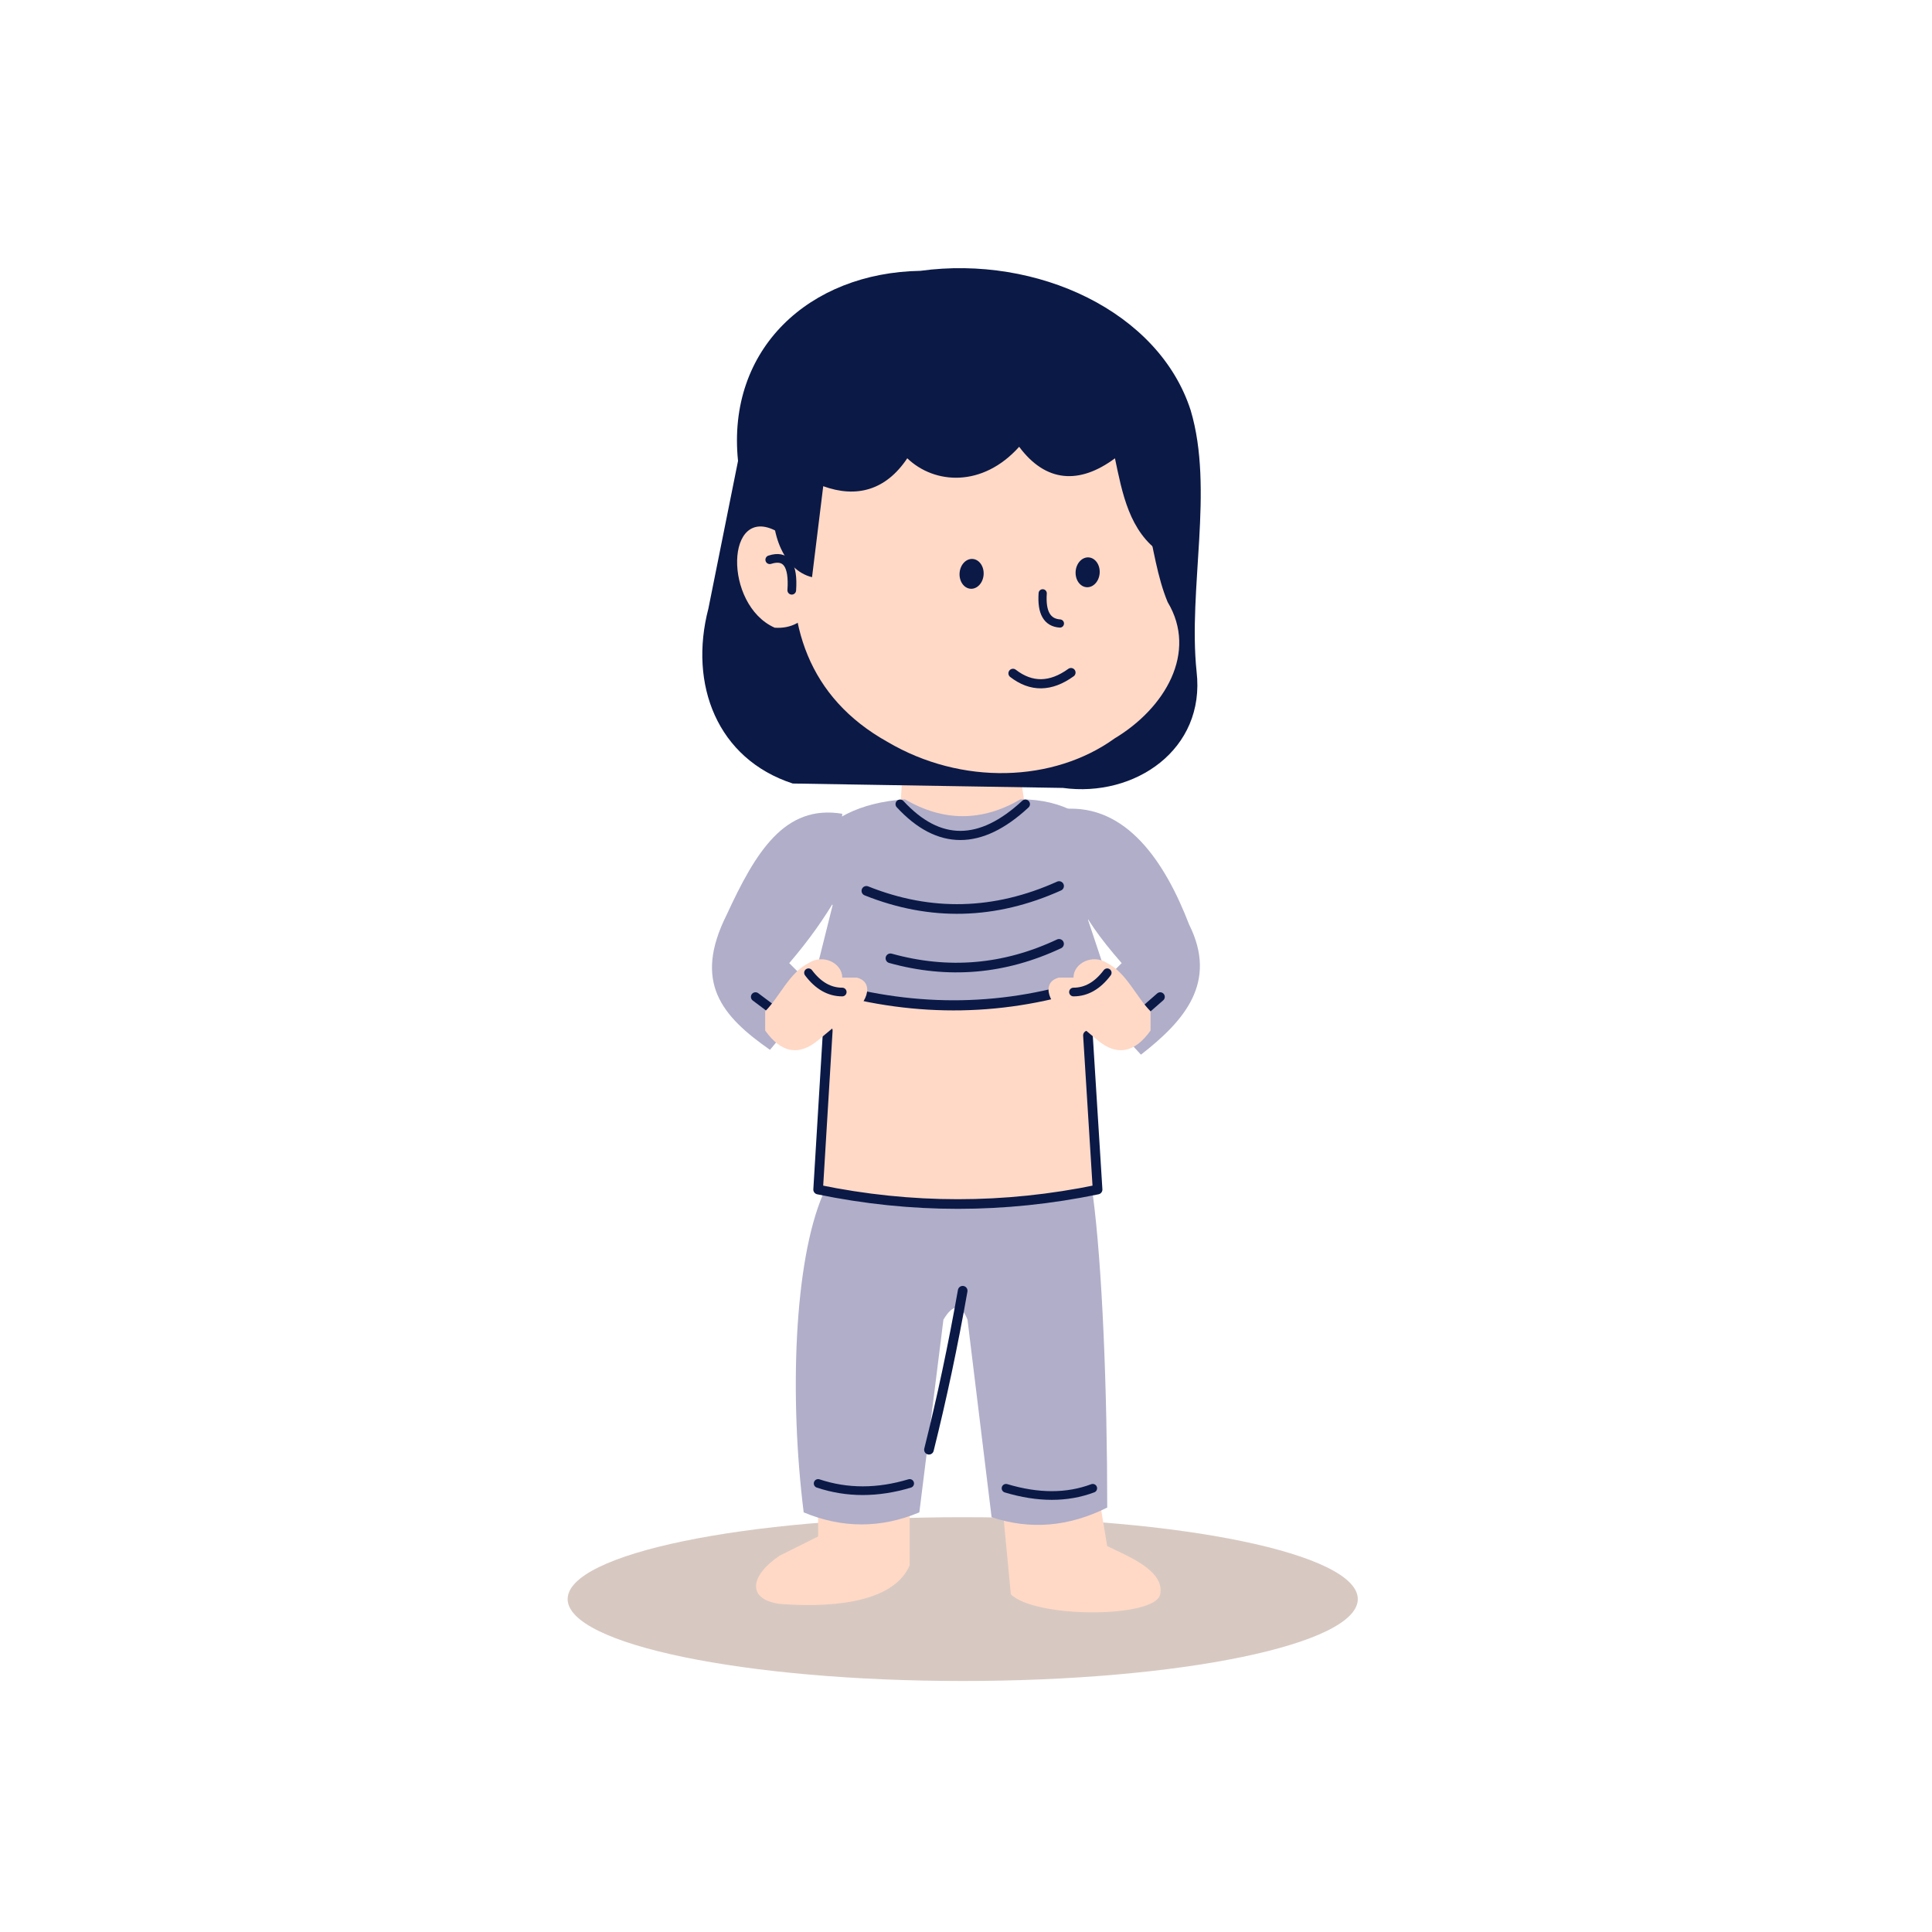
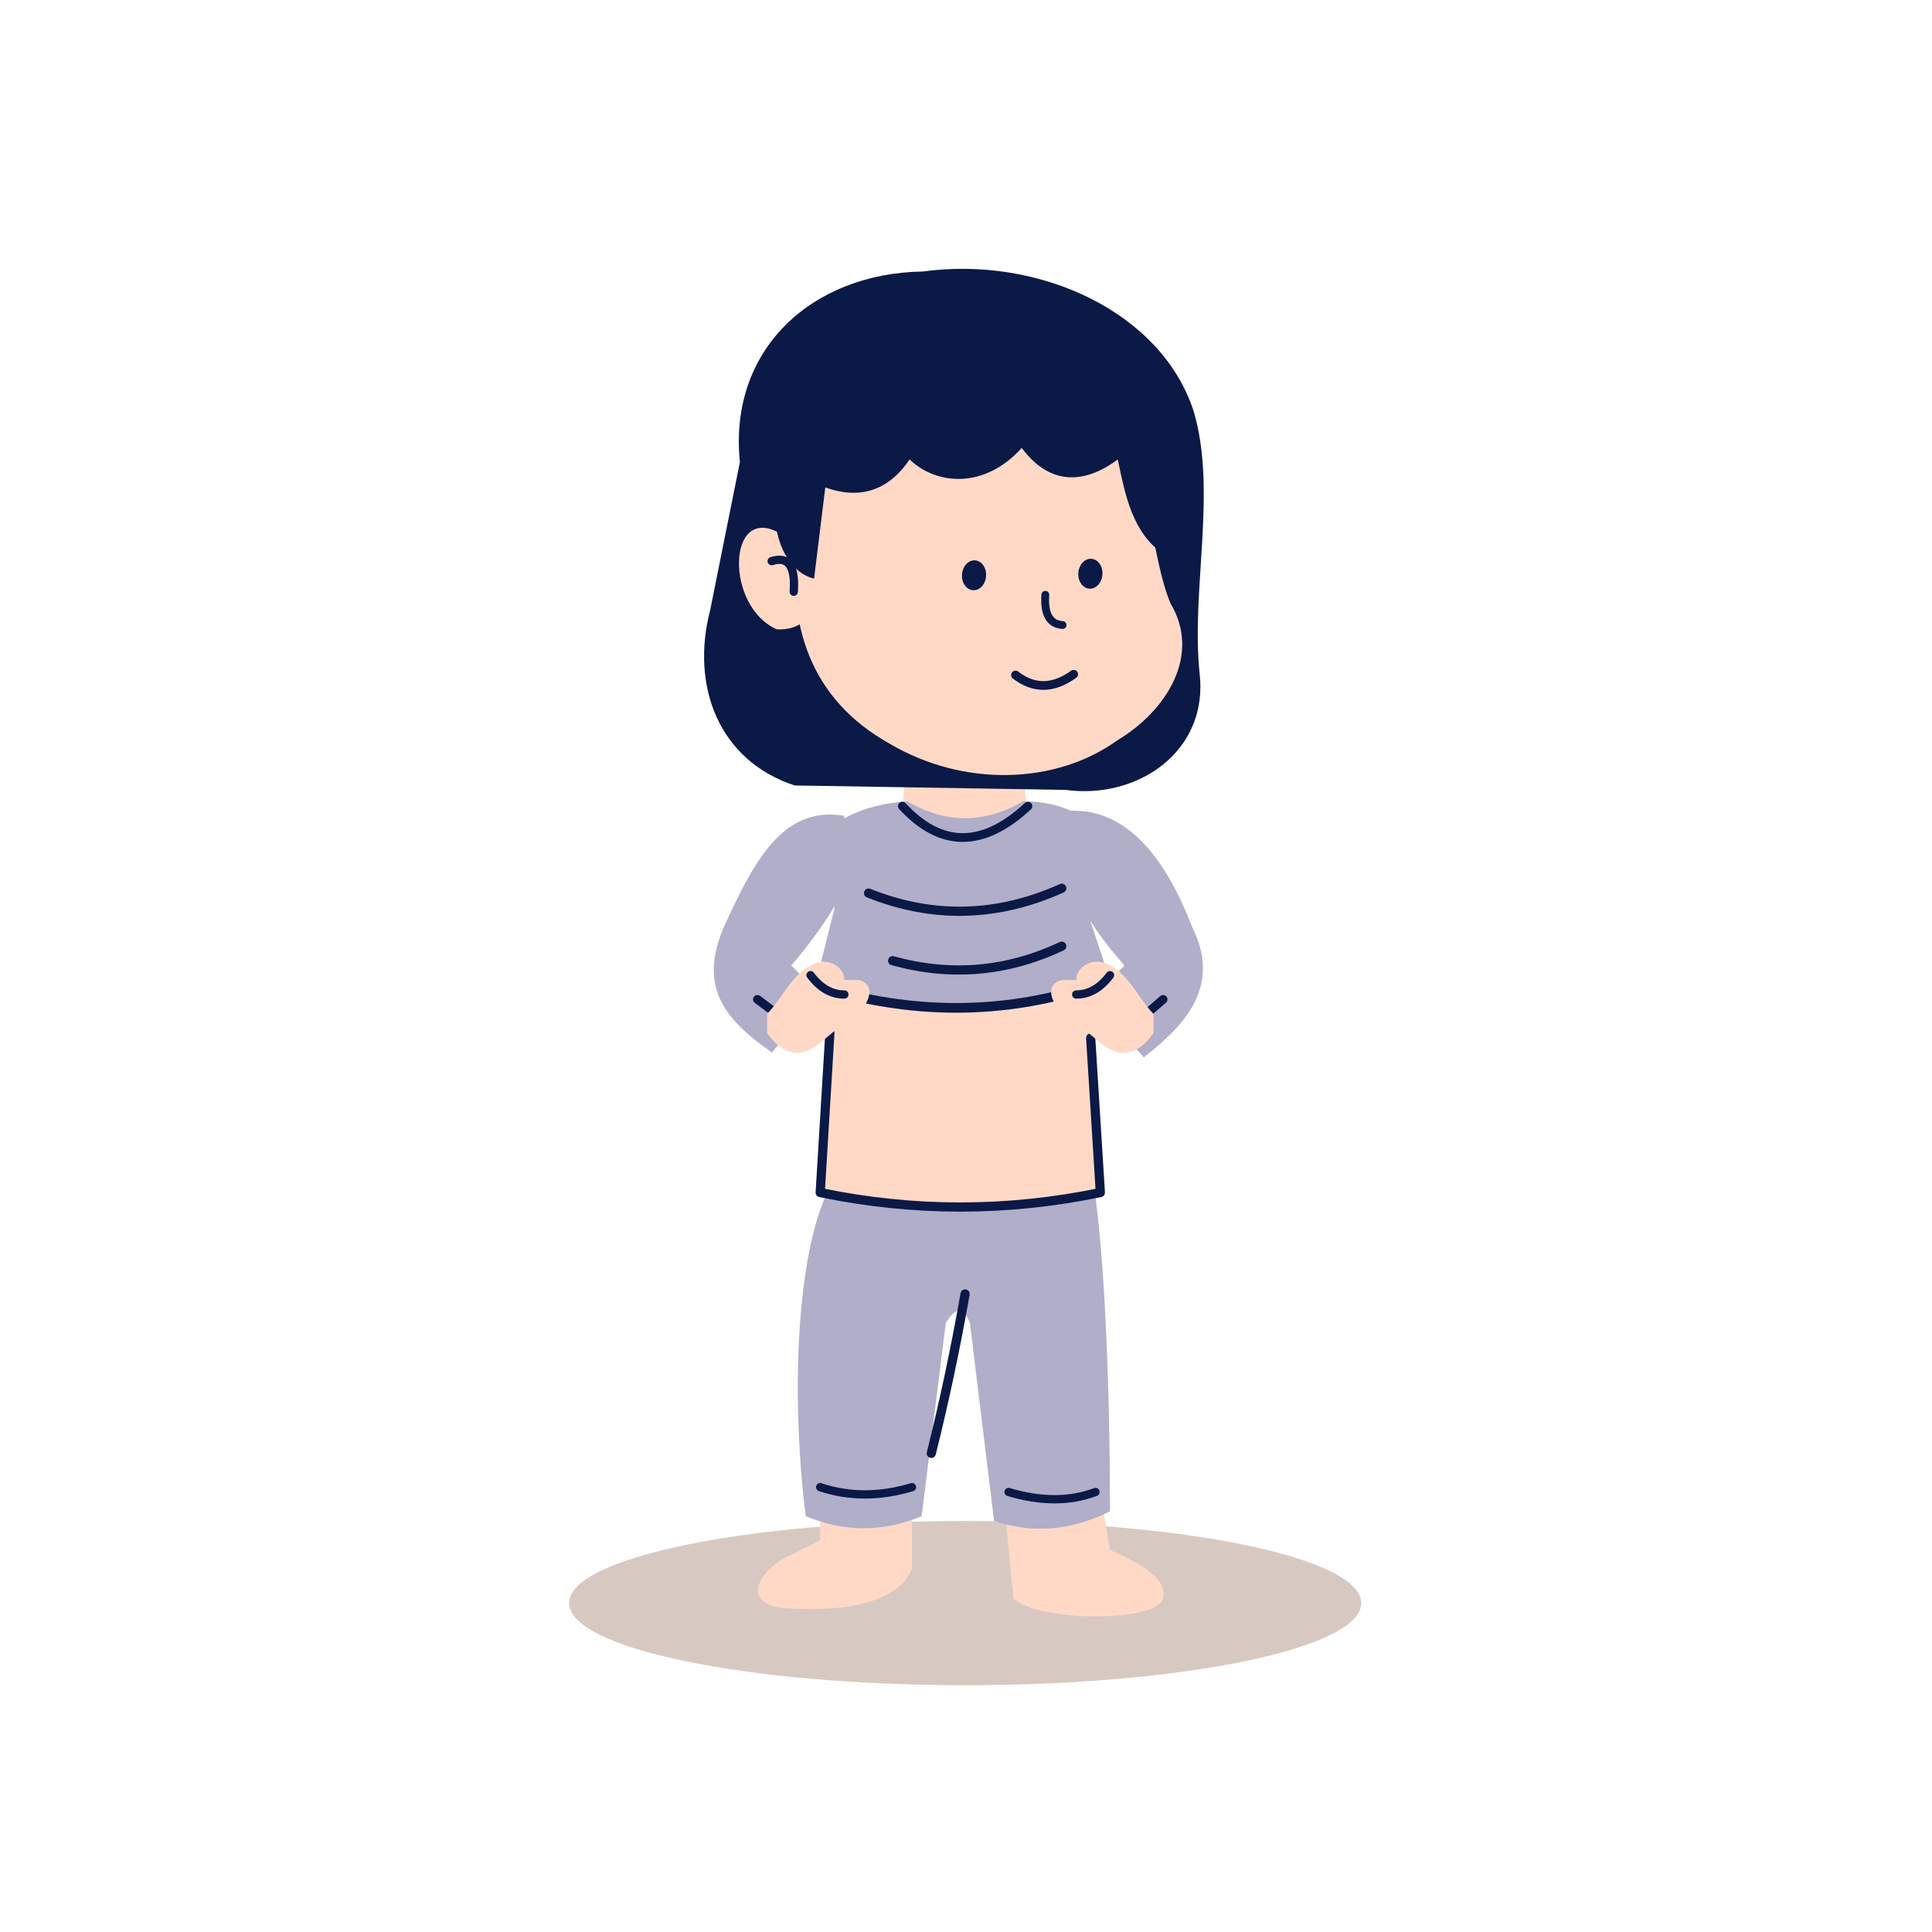
- <svg xmlns="http://www.w3.org/2000/svg" width="212" height="212" viewBox="0 0 212 212" fill="none">
-   <path d="M105.641 184.457C129.583 184.457 148.992 180.433 148.992 175.469C148.992 170.506 129.583 166.482 105.641 166.482C81.698 166.482 62.289 170.506 62.289 175.469C62.289 180.433 81.698 184.457 105.641 184.457Z" fill="#D7C9C2" />
-   <path d="M89.773 162.781L99.818 163.839V171.769C98.232 175.469 92.417 176.527 85.544 175.998C81.843 175.469 82.372 172.826 85.544 170.711L89.773 168.597V162.781Z" fill="#FFD9C6" />
-   <path d="M109.863 163.838L120.437 163.31L121.494 169.654C123.609 170.711 127.838 172.297 127.31 174.941C126.781 177.584 113.564 177.584 110.921 174.941L109.863 163.838Z" fill="#FFD9C6" />
-   <path d="M90.305 131.061C99.821 132.471 109.69 132.471 119.911 131.061C120.968 138.991 121.497 152.737 121.497 165.425C117.267 167.54 113.038 167.892 108.809 166.482L106.165 144.807C105.46 143.044 104.579 143.044 103.522 144.807L100.879 165.954C96.649 167.716 92.42 167.716 88.19 165.954C86.604 153.265 87.133 138.462 90.305 131.061Z" fill="#B0AEC9" />
-   <path d="M105.636 141.634C104.579 147.626 103.345 153.441 101.936 159.08" stroke-width="1.057" stroke-linecap="round" stroke-linejoin="round" stroke="#0B1946" />
-   <path d="M89.775 162.781C92.947 163.839 96.296 163.839 99.82 162.781" stroke-width="0.952" stroke-linecap="round" stroke-linejoin="round" stroke="#0B1946" />
-   <path d="M110.393 163.31C113.917 164.367 117.089 164.367 119.909 163.31" stroke-width="0.952" stroke-linecap="round" stroke-linejoin="round" stroke="#0B1946" />
-   <path d="M99.29 80.308L98.762 89.295C102.639 93.877 107.221 93.701 112.507 88.767L111.45 81.365L99.29 80.308Z" fill="#FFD9C6" />
-   <path d="M92.947 90.353C101.054 87.885 109.336 87.885 117.795 90.353L120.439 130.532C110.218 132.999 99.996 132.999 89.775 130.532L92.947 90.353Z" fill="#FFD9C6" />
-   <path d="M90.833 113.086L89.775 130.532C99.996 132.647 110.218 132.647 120.439 130.532L119.381 113.615" stroke-width="1.057" stroke-linecap="round" stroke-linejoin="round" stroke="#0B1946" />
-   <path d="M92.419 89.295C86.075 88.238 82.903 93.525 79.73 100.398C76.03 107.799 79.202 111.5 84.489 115.2L89.775 108.856L86.603 105.684C88.718 103.217 90.48 100.75 91.89 98.283L92.419 89.295Z" fill="#B0AEC9" />
-   <path d="M116.738 88.767C123.611 88.238 127.84 94.582 130.484 101.455C133.656 107.799 129.955 112.029 125.197 115.729L119.382 109.385L123.082 105.685C120.615 102.865 119.029 100.574 118.324 98.812L116.738 88.767Z" fill="#B0AEC9" />
-   <path d="M82.902 109.385L87.132 112.557" stroke-width="1.004" stroke-linecap="round" stroke-linejoin="round" stroke="#0B1946" />
-   <path d="M123.082 113.086L127.311 109.385" stroke-width="1.004" stroke-linecap="round" stroke-linejoin="round" stroke="#0B1946" />
-   <path d="M99.294 87.709C103.524 90.176 107.753 90.176 111.982 87.709C116.741 87.709 119.913 89.824 121.499 92.467L119.384 100.926L121.499 107.27C111.982 110.795 101.233 110.971 89.249 107.799L91.364 99.34L88.721 92.996C90.835 89.824 94.36 88.062 99.294 87.709Z" fill="#B0AEC9" />
-   <path d="M98.769 88.238C102.999 92.82 107.581 92.82 112.515 88.238" stroke-width="1.004" stroke-linecap="round" stroke-linejoin="round" stroke="#0B1946" />
-   <path d="M95.068 97.754C102.117 100.574 109.166 100.397 116.215 97.225" stroke-width="1.057" stroke-linecap="round" stroke-linejoin="round" stroke="#0B1946" />
-   <path d="M97.707 105.155C104.051 106.918 110.219 106.389 116.211 103.569" stroke-width="1.057" stroke-linecap="round" stroke-linejoin="round" stroke="#0B1946" />
-   <path d="M90.836 108.328C100.705 111.147 110.397 110.971 119.913 107.799" stroke-width="1.11" stroke-linecap="round" stroke-linejoin="round" stroke="#0B1946" />
-   <path d="M83.963 110.971C85.549 109.385 86.606 106.742 88.721 105.684C90.307 104.627 92.422 105.684 92.422 107.27H94.008C96.122 107.799 95.065 110.442 92.95 111.5L89.778 114.143C87.664 115.905 85.725 115.553 83.963 113.086V110.971Z" fill="#FFD9C6" />
-   <path d="M88.719 106.742C89.776 108.151 91.01 108.856 92.419 108.856" stroke-width="0.952" stroke-linecap="round" stroke-linejoin="round" stroke="#0B1946" />
-   <path d="M126.252 110.971C124.666 109.385 123.609 106.742 121.494 105.684C119.908 104.627 117.793 105.684 117.793 107.27H116.207C114.093 107.799 115.15 110.442 117.265 111.5L120.437 114.143C122.551 115.905 124.49 115.553 126.252 113.086V110.971Z" fill="#FFD9C6" />
-   <path d="M121.496 106.742C120.438 108.151 119.205 108.856 117.795 108.856" stroke-width="0.952" stroke-linecap="round" stroke-linejoin="round" stroke="#0B1946" />
-   <path d="M80.985 50.578C79.723 38.3 88.788 29.925 100.992 29.718C113.834 27.966 127.177 34.199 130.659 45.042C133.233 53.702 130.349 64.629 131.304 73.706C132.296 82.254 124.507 87.539 116.633 86.459L86.989 85.976C78.698 83.276 75.56 75.107 77.732 66.779L80.985 50.578Z" fill="#0B1946" />
-   <path d="M89.568 49.059C95.358 42.044 111.217 42.623 121.923 48.671C126.375 53.222 125.858 60.606 128.126 66.064C131.449 71.596 127.842 77.703 122.31 81.026C115.613 85.858 105.519 86.212 97.376 81.403C88.705 76.556 86.094 68.424 87.285 58.968L89.568 49.059Z" fill="#FFD9C6" />
-   <path d="M85.216 58.293C79.6 55.251 79.353 66.362 85.006 68.878C88.698 69.136 90.538 65.555 89.214 61.752C88.307 59.569 87.289 58.968 85.216 58.293Z" fill="#FFD9C6" />
-   <path d="M84.466 61.42C86.273 60.84 87.078 61.956 86.881 64.769" stroke-width="0.952" stroke-linecap="round" stroke-linejoin="round" stroke="#0B1946" />
-   <path d="M81.821 53.816C82.068 42.704 89.06 33.654 100.736 33.41C113.578 31.658 125.229 39.363 127.165 49.567L127.445 60.716C123.901 58.349 123.141 54.056 122.345 50.29C118.432 53.196 114.74 52.938 111.834 49.025C107.81 53.514 102.536 53.145 99.556 50.287C97.189 53.831 93.951 54.664 90.333 53.351L89.105 63.335C85.977 62.586 84.162 58.22 85.022 53.51L81.821 53.816Z" fill="#0B1946" />
-   <path d="M106.5 64.604C107.228 64.655 107.87 63.965 107.933 63.062C107.996 62.159 107.457 61.386 106.729 61.335C106 61.284 105.359 61.974 105.296 62.877C105.233 63.78 105.772 64.553 106.5 64.604Z" fill="#0B1946" />
-   <path d="M119.234 64.435C119.963 64.486 120.604 63.795 120.667 62.892C120.73 61.989 120.191 61.216 119.463 61.165C118.735 61.114 118.093 61.805 118.03 62.708C117.967 63.611 118.506 64.384 119.234 64.435Z" fill="#0B1946" />
-   <path d="M114.416 65.105C114.269 67.215 114.898 68.319 116.304 68.417" stroke-width="0.899" stroke-linecap="round" stroke-linejoin="round" stroke="#0B1946" />
-   <path d="M111.155 73.886C113.166 75.44 115.288 75.412 117.52 73.801" stroke-width="1.004" stroke-linecap="round" stroke-linejoin="round" stroke="#0B1946" />
+ <svg xmlns="http://www.w3.org/2000/svg" width="222" height="222" viewBox="0 0 222 222" fill="none">
+   <path d="M110.903 193.641C136.038 193.641 156.413 189.417 156.413 184.206C156.413 178.995 136.038 174.771 110.903 174.771C85.769 174.771 65.393 178.995 65.393 184.206C65.393 189.417 85.769 193.641 110.903 193.641Z" fill="#D7C9C2" />
+   <path d="M94.244 170.886L104.789 171.996V180.321C103.124 184.206 97.019 185.316 89.804 184.761C85.919 184.206 86.474 181.431 89.804 179.211L94.244 176.991V170.886Z" fill="#FFD9C6" />
+   <path d="M115.334 171.996L126.434 171.441L127.544 178.101C129.764 179.211 134.204 180.876 133.649 183.651C133.094 186.426 119.219 186.426 116.444 183.651L115.334 171.996Z" fill="#FFD9C6" />
+   <path d="M94.802 137.587C104.792 139.067 115.152 139.067 125.882 137.587C126.992 145.912 127.547 160.342 127.547 173.662C123.107 175.882 118.667 176.252 114.227 174.772L111.452 152.017C110.712 150.167 109.787 150.167 108.677 152.017L105.902 174.217C101.462 176.067 97.022 176.067 92.582 174.217C90.917 160.897 91.472 145.357 94.802 137.587Z" fill="#B0AEC9" />
+   <path d="M110.897 148.686C109.787 154.976 108.492 161.081 107.012 167.001" stroke-width="1.057" stroke-linecap="round" stroke-linejoin="round" stroke="#0B1946" />
+   <path d="M94.247 170.886C97.577 171.996 101.092 171.996 104.792 170.886" stroke-width="0.952" stroke-linecap="round" stroke-linejoin="round" stroke="#0B1946" />
+   <path d="M115.892 171.441C119.592 172.551 122.922 172.551 125.882 171.441" stroke-width="0.952" stroke-linecap="round" stroke-linejoin="round" stroke="#0B1946" />
+   <path d="M104.235 84.306L103.68 93.741C107.75 98.551 112.56 98.366 118.11 93.186L117 85.416L104.235 84.306Z" fill="#FFD9C6" />
+   <path d="M97.577 94.851C106.087 92.261 114.782 92.261 123.662 94.851L126.437 137.031C115.707 139.621 104.977 139.621 94.247 137.031L97.577 94.851Z" fill="#FFD9C6" />
+   <path d="M95.357 118.717L94.247 137.032C104.977 139.252 115.707 139.252 126.437 137.032L125.327 119.272" stroke-width="1.057" stroke-linecap="round" stroke-linejoin="round" stroke="#0B1946" />
+   <path d="M97.022 93.741C90.362 92.631 87.031 98.181 83.701 105.396C79.817 113.166 83.147 117.051 88.697 120.936L94.246 114.276L90.916 110.946C93.136 108.356 94.987 105.766 96.466 103.176L97.022 93.741Z" fill="#B0AEC9" />
+   <path d="M122.551 93.187C129.766 92.632 134.206 99.292 136.981 106.507C140.311 113.167 136.426 117.607 131.431 121.492L125.326 114.832L129.211 110.947C126.621 107.987 124.956 105.582 124.216 103.732L122.551 93.187Z" fill="#B0AEC9" />
+   <path d="M87.031 114.832L91.471 118.162" stroke-width="1.004" stroke-linecap="round" stroke-linejoin="round" stroke="#0B1946" />
+   <path d="M129.211 118.717L133.651 114.832" stroke-width="1.004" stroke-linecap="round" stroke-linejoin="round" stroke="#0B1946" />
+   <path d="M104.238 92.076C108.678 94.666 113.118 94.666 117.558 92.076C122.553 92.076 125.883 94.296 127.548 97.071L125.328 105.951L127.548 112.611C117.558 116.311 106.273 116.496 93.693 113.166L95.913 104.286L93.138 97.626C95.358 94.296 99.058 92.446 104.238 92.076Z" fill="#B0AEC9" />
+   <path d="M103.688 92.631C108.128 97.441 112.938 97.441 118.118 92.631" stroke-width="1.004" stroke-linecap="round" stroke-linejoin="round" stroke="#0B1946" />
+   <path d="M99.803 102.621C107.203 105.581 114.603 105.396 122.003 102.066" stroke-width="1.057" stroke-linecap="round" stroke-linejoin="round" stroke="#0B1946" />
+   <path d="M102.573 110.391C109.233 112.241 115.708 111.686 121.998 108.726" stroke-width="1.057" stroke-linecap="round" stroke-linejoin="round" stroke="#0B1946" />
+   <path d="M95.361 113.721C105.72 116.681 115.895 116.496 125.885 113.166" stroke-width="1.11" stroke-linecap="round" stroke-linejoin="round" stroke="#0B1946" />
+   <path d="M88.145 116.496C89.81 114.831 90.92 112.056 93.14 110.946C94.805 109.836 97.025 110.946 97.025 112.611H98.69C100.91 113.166 99.8 115.941 97.58 117.051L94.25 119.826C92.03 121.676 89.995 121.306 88.145 118.716V116.496Z" fill="#FFD9C6" />
+   <path d="M93.138 112.056C94.248 113.536 95.543 114.276 97.023 114.276" stroke-width="0.952" stroke-linecap="round" stroke-linejoin="round" stroke="#0B1946" />
+   <path d="M132.54 116.496C130.875 114.831 129.765 112.056 127.545 110.946C125.88 109.836 123.66 110.946 123.66 112.611H121.995C119.775 113.166 120.885 115.941 123.105 117.051L126.435 119.826C128.655 121.676 130.69 121.306 132.54 118.716V116.496Z" fill="#FFD9C6" />
+   <path d="M127.547 112.056C126.437 113.536 125.142 114.276 123.662 114.276" stroke-width="0.952" stroke-linecap="round" stroke-linejoin="round" stroke="#0B1946" />
+   <path d="M85.019 53.096C83.695 40.207 93.211 31.415 106.023 31.198C119.504 29.359 133.512 35.902 137.166 47.285C139.869 56.375 136.841 67.847 137.844 77.375C138.886 86.35 130.709 91.898 122.443 90.763L91.322 90.256C82.619 87.422 79.324 78.847 81.604 70.104L85.019 53.096Z" fill="#0B1946" />
+   <path d="M94.03 51.501C100.108 44.137 116.756 44.745 127.996 51.094C132.669 55.872 132.127 63.623 134.508 69.353C137.996 75.161 134.21 81.572 128.402 85.061C121.371 90.132 110.775 90.504 102.226 85.456C93.124 80.368 90.383 71.831 91.633 61.904L94.03 51.501Z" fill="#FFD9C6" />
+   <path d="M89.461 61.195C83.564 58.001 83.305 69.667 89.24 72.307C93.116 72.578 95.048 68.819 93.658 64.827C92.705 62.535 91.637 61.904 89.461 61.195Z" fill="#FFD9C6" />
+   <path d="M88.672 64.478C90.569 63.869 91.414 65.041 91.208 67.994" stroke-width="0.952" stroke-linecap="round" stroke-linejoin="round" stroke="#0B1946" />
+   <path d="M85.896 56.495C86.155 44.83 93.496 35.329 105.753 35.074C119.235 33.234 131.465 41.322 133.498 52.035L133.792 63.739C130.071 61.254 129.274 56.747 128.438 52.794C124.33 55.845 120.454 55.574 117.403 51.466C113.179 56.178 107.643 55.791 104.515 52.79C102.029 56.511 98.63 57.386 94.832 56.008L93.542 66.488C90.259 65.702 88.354 61.118 89.256 56.174L85.896 56.495Z" fill="#0B1946" />
+   <path d="M111.804 67.821C112.568 67.874 113.241 67.149 113.308 66.201C113.374 65.254 112.808 64.442 112.044 64.388C111.279 64.335 110.606 65.06 110.54 66.008C110.473 66.956 111.039 67.768 111.804 67.821Z" fill="#0B1946" />
+   <path d="M125.171 67.643C125.936 67.697 126.609 66.972 126.675 66.024C126.742 65.076 126.176 64.264 125.411 64.211C124.647 64.157 123.973 64.882 123.907 65.83C123.841 66.778 124.407 67.59 125.171 67.643Z" fill="#0B1946" />
+   <path d="M120.114 68.347C119.959 70.561 120.62 71.72 122.096 71.823" stroke-width="0.899" stroke-linecap="round" stroke-linejoin="round" stroke="#0B1946" />
+   <path d="M116.689 77.565C118.8 79.196 121.028 79.167 123.371 77.476" stroke-width="1.004" stroke-linecap="round" stroke-linejoin="round" stroke="#0B1946" />
</svg>
